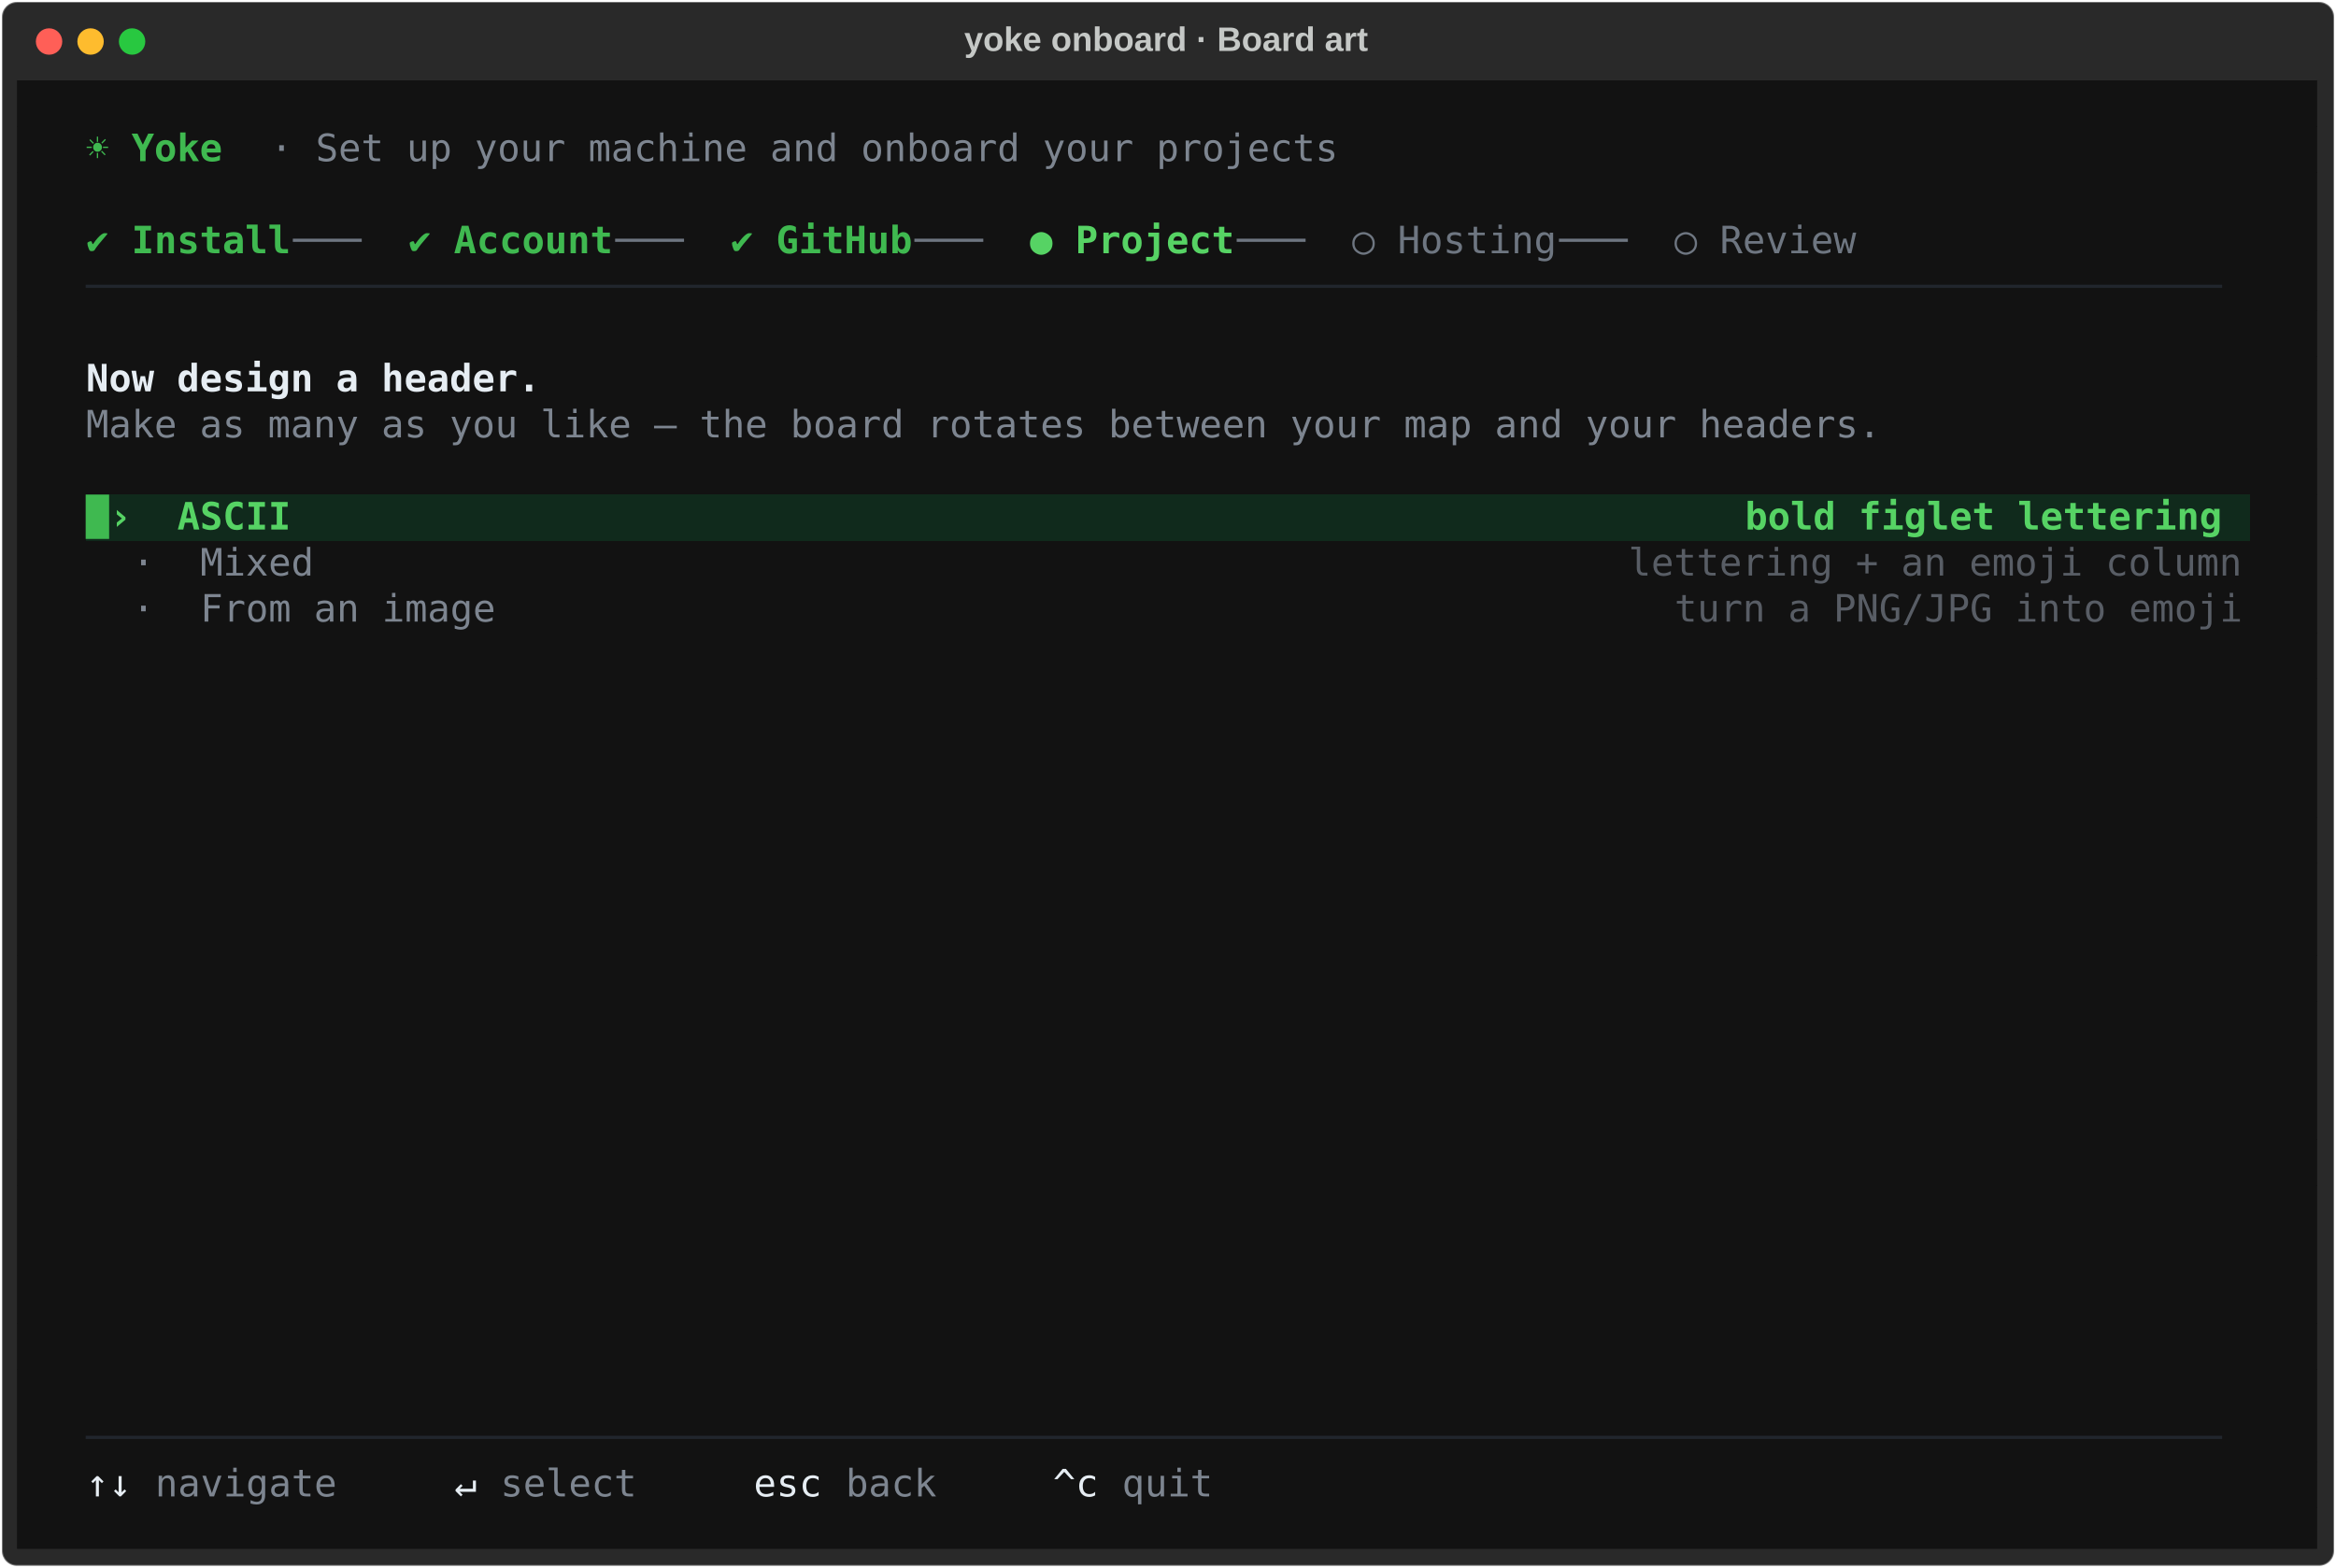
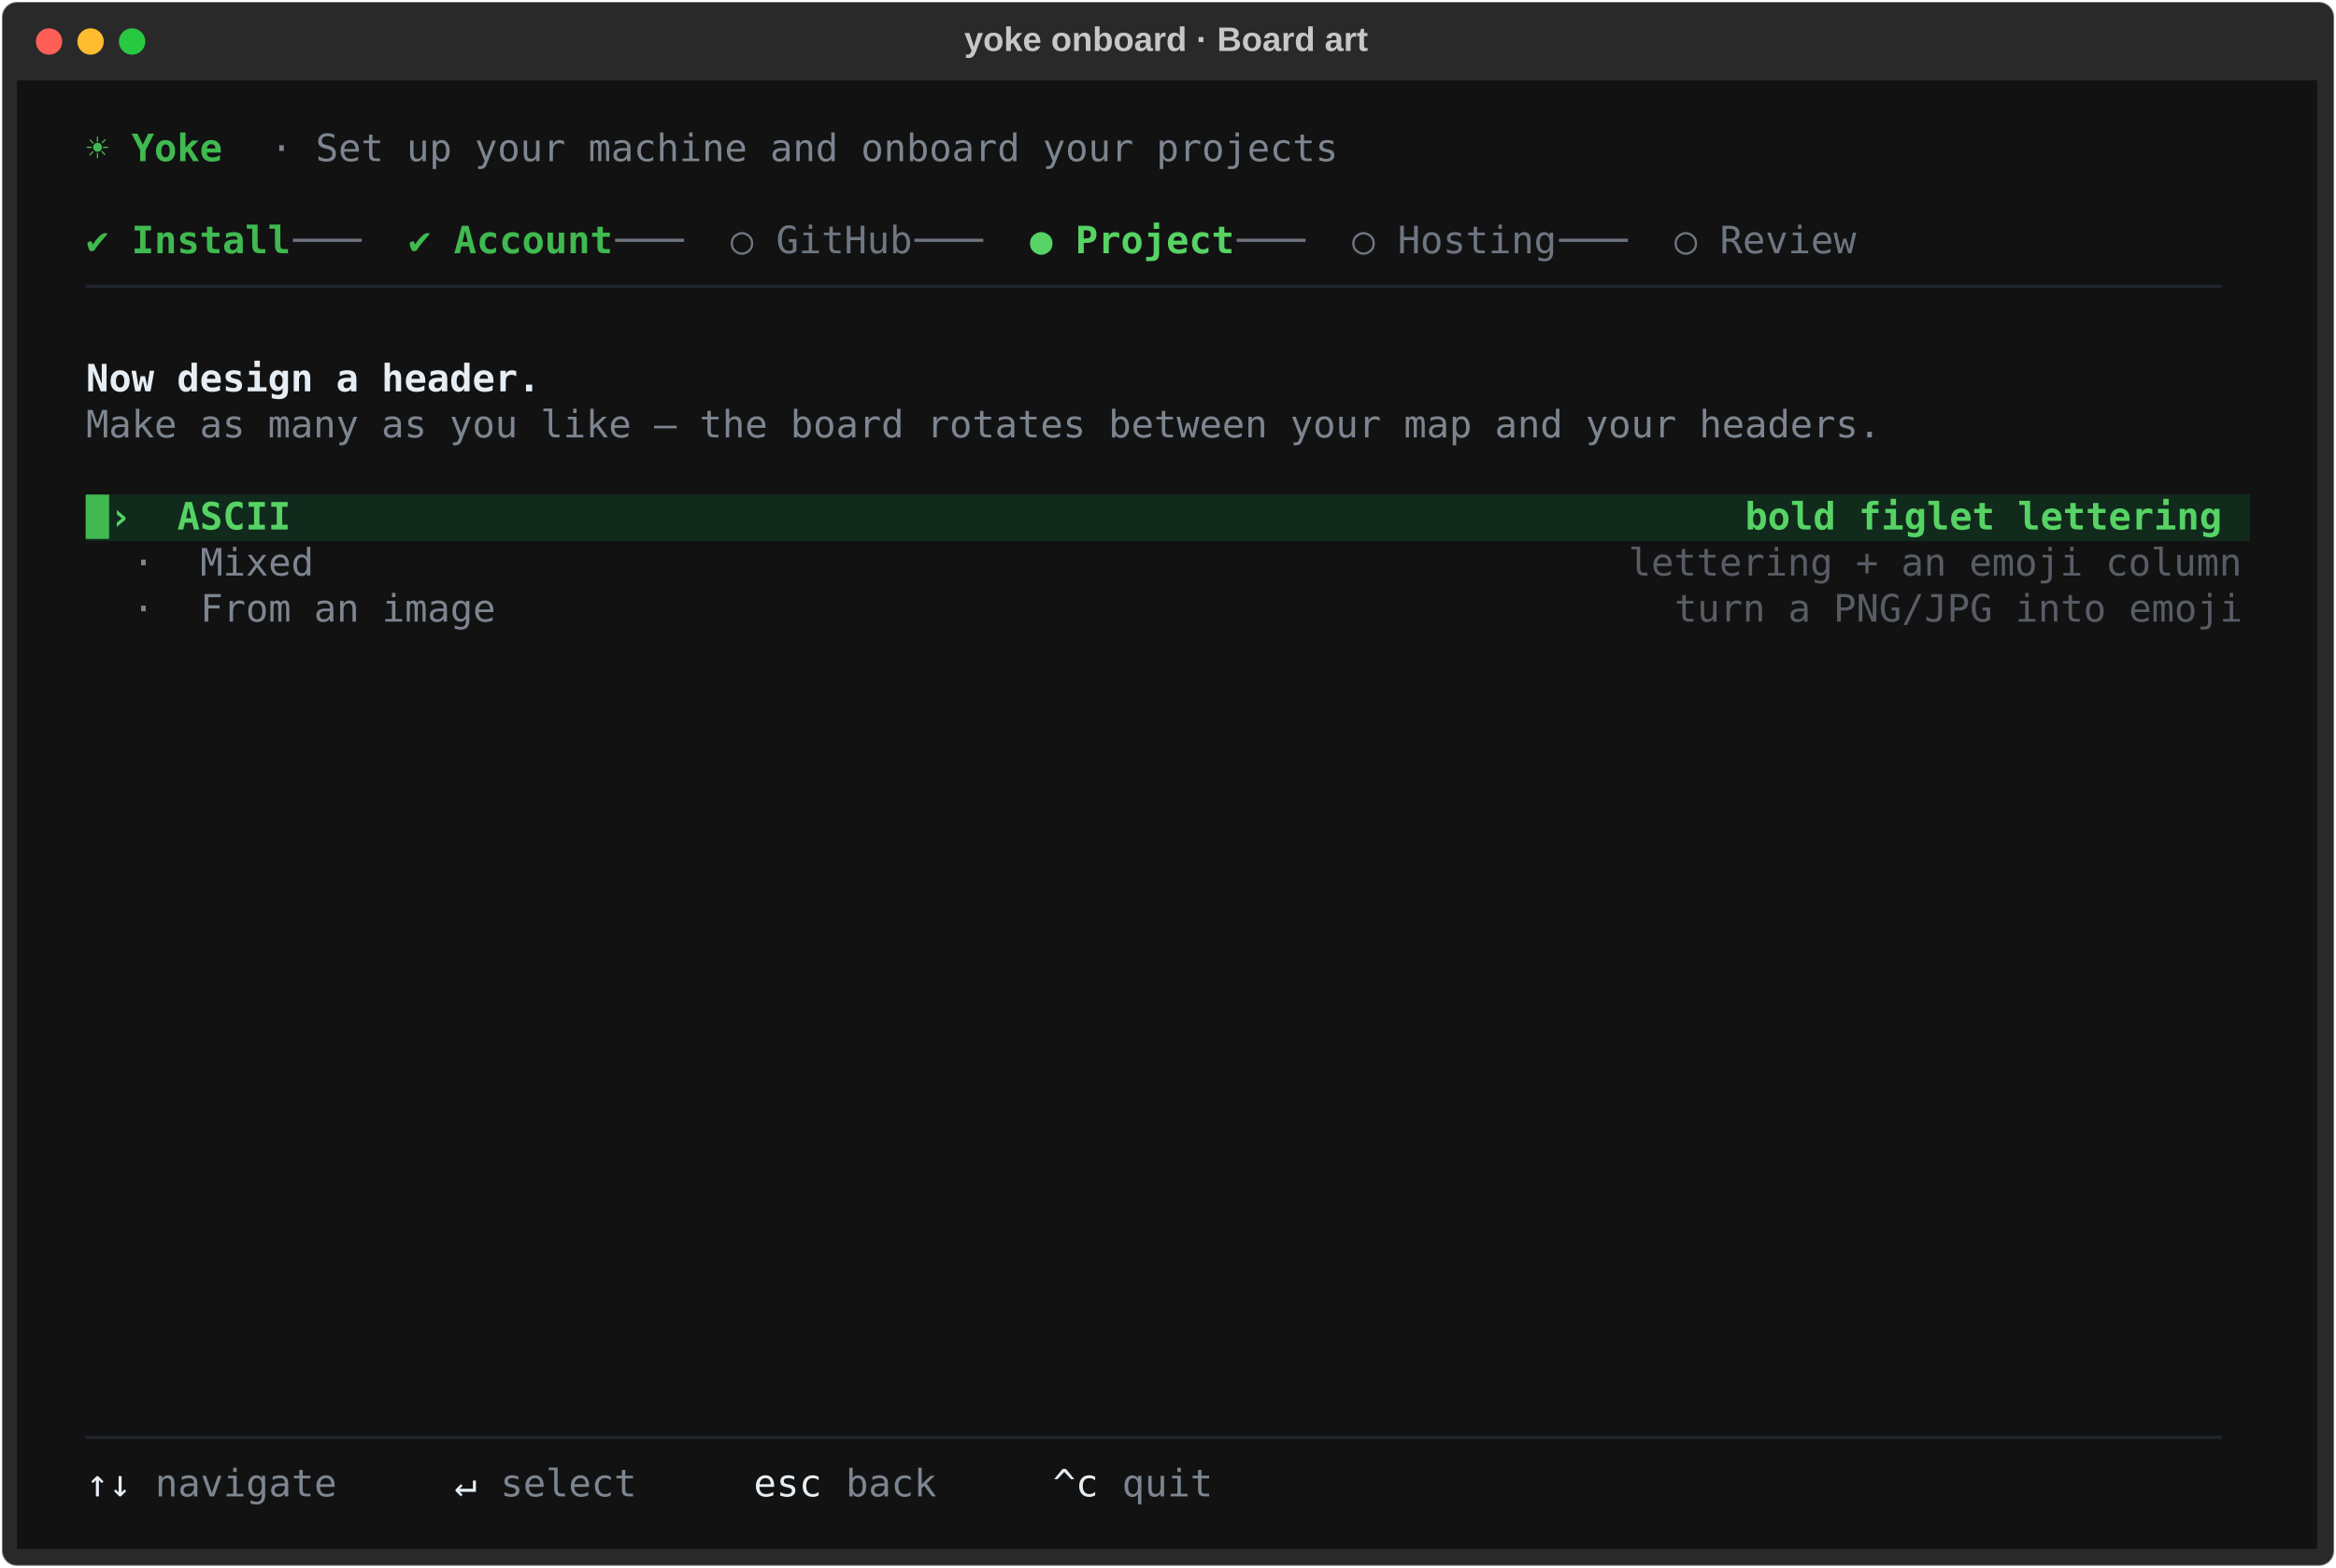
<svg xmlns="http://www.w3.org/2000/svg" class="rich-terminal" viewBox="0 0 1238 830.8">
  <style>

    @font-face {
        font-family: "Fira Code";
        src: local("FiraCode-Regular"),
                url("https://cdnjs.cloudflare.com/ajax/libs/firacode/{{VERSION}}/woff2/FiraCode-Regular.woff2") format("woff2"),
                url("https://cdnjs.cloudflare.com/ajax/libs/firacode/{{VERSION}}/woff/FiraCode-Regular.woff") format("woff");
        font-style: normal;
        font-weight: 400;
    }
    @font-face {
        font-family: "Fira Code";
        src: local("FiraCode-Bold"),
                url("https://cdnjs.cloudflare.com/ajax/libs/firacode/{{VERSION}}/woff2/FiraCode-Bold.woff2") format("woff2"),
                url("https://cdnjs.cloudflare.com/ajax/libs/firacode/{{VERSION}}/woff/FiraCode-Bold.woff") format("woff");
        font-style: bold;
        font-weight: 700;
    }

    .terminal-YOKE-matrix {
        font-family: Fira Code, monospace;
        font-size: 20px;
        line-height: 24.4px;
        font-variant-east-asian: full-width;
    }

    .terminal-YOKE-title {
        font-size: 18px;
        font-weight: bold;
        font-family: arial;
    }

.terminal-YOKE-r2 { fill: #3fb950;font-weight: bold }
.terminal-YOKE-r3 { fill: #e6edf3 }
.terminal-YOKE-r4 { fill: #7d8590 }
.terminal-YOKE-r5 { fill: #6e7681 }
.terminal-YOKE-r6 { fill: #56d364;font-weight: bold }
.terminal-YOKE-r7 { fill: #21262d }
.terminal-YOKE-r8 { fill: #e6edf3;font-weight: bold }
.terminal-YOKE-r9 { fill: #3fb950 }
.terminal-YOKE-r11 { fill: #585d65 }
    </style>
  <defs>
    <clipPath id="terminal-YOKE-clip-terminal">
      <rect x="0" y="0" width="1219.0" height="779.8" />
    </clipPath>
    <clipPath id="terminal-YOKE-line-0">
      <rect x="0" y="1.5" width="1220" height="24.65" />
    </clipPath>
    <clipPath id="terminal-YOKE-line-1">
      <rect x="0" y="25.9" width="1220" height="24.65" />
    </clipPath>
    <clipPath id="terminal-YOKE-line-2">
      <rect x="0" y="50.3" width="1220" height="24.65" />
    </clipPath>
    <clipPath id="terminal-YOKE-line-3">
      <rect x="0" y="74.7" width="1220" height="24.65" />
    </clipPath>
    <clipPath id="terminal-YOKE-line-4">
      <rect x="0" y="99.1" width="1220" height="24.65" />
    </clipPath>
    <clipPath id="terminal-YOKE-line-5">
      <rect x="0" y="123.5" width="1220" height="24.65" />
    </clipPath>
    <clipPath id="terminal-YOKE-line-6">
      <rect x="0" y="147.9" width="1220" height="24.65" />
    </clipPath>
    <clipPath id="terminal-YOKE-line-7">
      <rect x="0" y="172.3" width="1220" height="24.65" />
    </clipPath>
    <clipPath id="terminal-YOKE-line-8">
      <rect x="0" y="196.7" width="1220" height="24.65" />
    </clipPath>
    <clipPath id="terminal-YOKE-line-9">
      <rect x="0" y="221.1" width="1220" height="24.65" />
    </clipPath>
    <clipPath id="terminal-YOKE-line-10">
      <rect x="0" y="245.5" width="1220" height="24.65" />
    </clipPath>
    <clipPath id="terminal-YOKE-line-11">
      <rect x="0" y="269.9" width="1220" height="24.65" />
    </clipPath>
    <clipPath id="terminal-YOKE-line-12">
      <rect x="0" y="294.3" width="1220" height="24.65" />
    </clipPath>
    <clipPath id="terminal-YOKE-line-13">
      <rect x="0" y="318.7" width="1220" height="24.65" />
    </clipPath>
    <clipPath id="terminal-YOKE-line-14">
      <rect x="0" y="343.1" width="1220" height="24.65" />
    </clipPath>
    <clipPath id="terminal-YOKE-line-15">
      <rect x="0" y="367.5" width="1220" height="24.65" />
    </clipPath>
    <clipPath id="terminal-YOKE-line-16">
      <rect x="0" y="391.9" width="1220" height="24.65" />
    </clipPath>
    <clipPath id="terminal-YOKE-line-17">
      <rect x="0" y="416.3" width="1220" height="24.65" />
    </clipPath>
    <clipPath id="terminal-YOKE-line-18">
      <rect x="0" y="440.7" width="1220" height="24.65" />
    </clipPath>
    <clipPath id="terminal-YOKE-line-19">
      <rect x="0" y="465.1" width="1220" height="24.65" />
    </clipPath>
    <clipPath id="terminal-YOKE-line-20">
      <rect x="0" y="489.5" width="1220" height="24.65" />
    </clipPath>
    <clipPath id="terminal-YOKE-line-21">
      <rect x="0" y="513.9" width="1220" height="24.65" />
    </clipPath>
    <clipPath id="terminal-YOKE-line-22">
      <rect x="0" y="538.3" width="1220" height="24.65" />
    </clipPath>
    <clipPath id="terminal-YOKE-line-23">
      <rect x="0" y="562.7" width="1220" height="24.65" />
    </clipPath>
    <clipPath id="terminal-YOKE-line-24">
      <rect x="0" y="587.1" width="1220" height="24.65" />
    </clipPath>
    <clipPath id="terminal-YOKE-line-25">
      <rect x="0" y="611.5" width="1220" height="24.65" />
    </clipPath>
    <clipPath id="terminal-YOKE-line-26">
      <rect x="0" y="635.9" width="1220" height="24.65" />
    </clipPath>
    <clipPath id="terminal-YOKE-line-27">
      <rect x="0" y="660.3" width="1220" height="24.65" />
    </clipPath>
    <clipPath id="terminal-YOKE-line-28">
      <rect x="0" y="684.7" width="1220" height="24.65" />
    </clipPath>
    <clipPath id="terminal-YOKE-line-29">
      <rect x="0" y="709.1" width="1220" height="24.65" />
    </clipPath>
    <clipPath id="terminal-YOKE-line-30">
      <rect x="0" y="733.5" width="1220" height="24.65" />
    </clipPath>
  </defs>
  <rect fill="#292929" stroke="rgba(255,255,255,0.35)" stroke-width="1" x="1" y="1" width="1236" height="828.8" rx="8" />
  <text class="terminal-YOKE-title" fill="#c5c8c6" text-anchor="middle" x="618" y="27">yoke onboard · Board art</text>
  <g transform="translate(26,22)">
    <circle cx="0" cy="0" r="7" fill="#ff5f57" />
    <circle cx="22" cy="0" r="7" fill="#febc2e" />
    <circle cx="44" cy="0" r="7" fill="#28c840" />
  </g>
  <g transform="translate(9, 41)" clip-path="url(#terminal-YOKE-clip-terminal)">
    <rect fill="#121212" x="0" y="1.5" width="1220" height="24.65" shape-rendering="crispEdges" />
    <rect fill="#121212" x="0" y="25.9" width="36.6" height="24.65" shape-rendering="crispEdges" />
    <rect fill="#121212" x="36.6" y="25.9" width="73.2" height="24.65" shape-rendering="crispEdges" />
    <rect fill="#121212" x="109.8" y="25.9" width="24.4" height="24.65" shape-rendering="crispEdges" />
    <rect fill="#121212" x="134.2" y="25.9" width="573.4" height="24.65" shape-rendering="crispEdges" />
    <rect fill="#121212" x="707.6" y="25.9" width="512.4" height="24.65" shape-rendering="crispEdges" />
    <rect fill="#121212" x="0" y="50.3" width="1220" height="24.65" shape-rendering="crispEdges" />
    <rect fill="#121212" x="0" y="74.7" width="36.6" height="24.65" shape-rendering="crispEdges" />
    <rect fill="#121212" x="36.6" y="74.7" width="109.8" height="24.65" shape-rendering="crispEdges" />
    <rect fill="#121212" x="146.4" y="74.7" width="61" height="24.65" shape-rendering="crispEdges" />
    <rect fill="#121212" x="207.4" y="74.7" width="109.8" height="24.65" shape-rendering="crispEdges" />
    <rect fill="#121212" x="317.2" y="74.7" width="61" height="24.65" shape-rendering="crispEdges" />
    <rect fill="#121212" x="378.2" y="74.7" width="97.6" height="24.65" shape-rendering="crispEdges" />
    <rect fill="#121212" x="475.8" y="74.7" width="61" height="24.65" shape-rendering="crispEdges" />
    <rect fill="#121212" x="536.8" y="74.7" width="109.8" height="24.65" shape-rendering="crispEdges" />
    <rect fill="#121212" x="646.6" y="74.7" width="61" height="24.65" shape-rendering="crispEdges" />
    <rect fill="#121212" x="707.6" y="74.7" width="109.8" height="24.65" shape-rendering="crispEdges" />
    <rect fill="#121212" x="817.4" y="74.7" width="61" height="24.65" shape-rendering="crispEdges" />
    <rect fill="#121212" x="878.4" y="74.7" width="97.6" height="24.65" shape-rendering="crispEdges" />
    <rect fill="#121212" x="976" y="74.7" width="244" height="24.65" shape-rendering="crispEdges" />
    <rect fill="#121212" x="0" y="99.1" width="36.6" height="24.65" shape-rendering="crispEdges" />
    <rect fill="#121212" x="36.6" y="99.1" width="1146.8" height="24.65" shape-rendering="crispEdges" />
    <rect fill="#121212" x="1183.4" y="99.1" width="36.6" height="24.65" shape-rendering="crispEdges" />
    <rect fill="#121212" x="0" y="123.5" width="1220" height="24.65" shape-rendering="crispEdges" />
    <rect fill="#121212" x="0" y="147.9" width="36.6" height="24.65" shape-rendering="crispEdges" />
    <rect fill="#121212" x="36.6" y="147.9" width="244" height="24.65" shape-rendering="crispEdges" />
    <rect fill="#121212" x="280.6" y="147.9" width="939.4" height="24.65" shape-rendering="crispEdges" />
    <rect fill="#121212" x="0" y="172.3" width="36.6" height="24.65" shape-rendering="crispEdges" />
    <rect fill="#121212" x="36.6" y="172.3" width="963.8" height="24.65" shape-rendering="crispEdges" />
    <rect fill="#121212" x="1000.4" y="172.3" width="183" height="24.65" shape-rendering="crispEdges" />
    <rect fill="#121212" x="1183.4" y="172.3" width="36.6" height="24.65" shape-rendering="crispEdges" />
    <rect fill="#121212" x="0" y="196.7" width="36.6" height="24.65" shape-rendering="crispEdges" />
    <rect fill="#121212" x="36.6" y="196.7" width="0" height="24.65" shape-rendering="crispEdges" />
    <rect fill="#121212" x="36.6" y="196.7" width="1183.4" height="24.65" shape-rendering="crispEdges" />
    <rect fill="#121212" x="0" y="221.1" width="36.6" height="24.65" shape-rendering="crispEdges" />
    <rect fill="#102a1c" x="36.6" y="221.1" width="12.2" height="24.65" shape-rendering="crispEdges" />
    <rect fill="#102a1c" x="48.8" y="221.1" width="1134.6" height="24.65" shape-rendering="crispEdges" />
    <rect fill="#121212" x="1183.4" y="221.1" width="36.6" height="24.65" shape-rendering="crispEdges" />
    <rect fill="#121212" x="0" y="245.5" width="36.6" height="24.65" shape-rendering="crispEdges" />
    <rect fill="#121212" x="36.6" y="245.5" width="12.2" height="24.65" shape-rendering="crispEdges" />
    <rect fill="#121212" x="48.8" y="245.5" width="12.2" height="24.65" shape-rendering="crispEdges" />
    <rect fill="#121212" x="61" y="245.5" width="793" height="24.65" shape-rendering="crispEdges" />
    <rect fill="#121212" x="854" y="245.5" width="329.4" height="24.65" shape-rendering="crispEdges" />
    <rect fill="#121212" x="1183.4" y="245.5" width="36.6" height="24.65" shape-rendering="crispEdges" />
    <rect fill="#121212" x="0" y="269.9" width="36.6" height="24.65" shape-rendering="crispEdges" />
    <rect fill="#121212" x="36.6" y="269.9" width="12.2" height="24.65" shape-rendering="crispEdges" />
    <rect fill="#121212" x="48.8" y="269.9" width="12.2" height="24.65" shape-rendering="crispEdges" />
    <rect fill="#121212" x="61" y="269.9" width="817.4" height="24.65" shape-rendering="crispEdges" />
    <rect fill="#121212" x="878.4" y="269.9" width="305" height="24.65" shape-rendering="crispEdges" />
    <rect fill="#121212" x="1183.4" y="269.9" width="36.6" height="24.65" shape-rendering="crispEdges" />
    <rect fill="#121212" x="0" y="294.3" width="36.6" height="24.65" shape-rendering="crispEdges" />
    <rect fill="#121212" x="36.6" y="294.3" width="1183.4" height="24.65" shape-rendering="crispEdges" />
    <rect fill="#121212" x="0" y="318.7" width="36.6" height="24.65" shape-rendering="crispEdges" />
    <rect fill="#121212" x="36.6" y="318.7" width="1183.4" height="24.65" shape-rendering="crispEdges" />
    <rect fill="#121212" x="0" y="343.1" width="36.6" height="24.65" shape-rendering="crispEdges" />
    <rect fill="#121212" x="36.6" y="343.1" width="1183.4" height="24.65" shape-rendering="crispEdges" />
    <rect fill="#121212" x="0" y="367.5" width="36.6" height="24.65" shape-rendering="crispEdges" />
    <rect fill="#121212" x="36.6" y="367.5" width="1183.4" height="24.65" shape-rendering="crispEdges" />
    <rect fill="#121212" x="0" y="391.9" width="36.6" height="24.65" shape-rendering="crispEdges" />
    <rect fill="#121212" x="36.6" y="391.9" width="1183.4" height="24.65" shape-rendering="crispEdges" />
    <rect fill="#121212" x="0" y="416.3" width="36.6" height="24.65" shape-rendering="crispEdges" />
    <rect fill="#121212" x="36.6" y="416.3" width="1183.4" height="24.65" shape-rendering="crispEdges" />
    <rect fill="#121212" x="0" y="440.7" width="36.6" height="24.65" shape-rendering="crispEdges" />
    <rect fill="#121212" x="36.6" y="440.7" width="1183.4" height="24.65" shape-rendering="crispEdges" />
    <rect fill="#121212" x="0" y="465.1" width="36.6" height="24.65" shape-rendering="crispEdges" />
    <rect fill="#121212" x="36.6" y="465.1" width="1183.4" height="24.65" shape-rendering="crispEdges" />
    <rect fill="#121212" x="0" y="489.5" width="36.6" height="24.65" shape-rendering="crispEdges" />
    <rect fill="#121212" x="36.6" y="489.5" width="1183.4" height="24.65" shape-rendering="crispEdges" />
    <rect fill="#121212" x="0" y="513.9" width="36.6" height="24.65" shape-rendering="crispEdges" />
    <rect fill="#121212" x="36.6" y="513.9" width="1183.4" height="24.65" shape-rendering="crispEdges" />
    <rect fill="#121212" x="0" y="538.3" width="36.6" height="24.65" shape-rendering="crispEdges" />
    <rect fill="#121212" x="36.6" y="538.3" width="1183.4" height="24.65" shape-rendering="crispEdges" />
    <rect fill="#121212" x="0" y="562.7" width="36.6" height="24.65" shape-rendering="crispEdges" />
    <rect fill="#121212" x="36.6" y="562.7" width="1183.4" height="24.65" shape-rendering="crispEdges" />
    <rect fill="#121212" x="0" y="587.1" width="36.6" height="24.65" shape-rendering="crispEdges" />
    <rect fill="#121212" x="36.6" y="587.1" width="1183.4" height="24.65" shape-rendering="crispEdges" />
    <rect fill="#121212" x="0" y="611.5" width="36.6" height="24.65" shape-rendering="crispEdges" />
    <rect fill="#121212" x="36.6" y="611.5" width="1183.4" height="24.65" shape-rendering="crispEdges" />
    <rect fill="#121212" x="0" y="635.9" width="36.6" height="24.65" shape-rendering="crispEdges" />
    <rect fill="#121212" x="36.6" y="635.9" width="1183.4" height="24.65" shape-rendering="crispEdges" />
    <rect fill="#121212" x="0" y="660.3" width="36.6" height="24.65" shape-rendering="crispEdges" />
    <rect fill="#121212" x="36.6" y="660.3" width="1183.4" height="24.65" shape-rendering="crispEdges" />
    <rect fill="#121212" x="0" y="684.7" width="36.6" height="24.65" shape-rendering="crispEdges" />
    <rect fill="#121212" x="36.6" y="684.7" width="1183.4" height="24.65" shape-rendering="crispEdges" />
    <rect fill="#121212" x="0" y="709.1" width="36.6" height="24.65" shape-rendering="crispEdges" />
    <rect fill="#121212" x="36.6" y="709.1" width="1146.8" height="24.65" shape-rendering="crispEdges" />
    <rect fill="#121212" x="1183.4" y="709.1" width="36.6" height="24.65" shape-rendering="crispEdges" />
    <rect fill="#121212" x="0" y="733.5" width="36.6" height="24.65" shape-rendering="crispEdges" />
    <rect fill="#121212" x="36.6" y="733.5" width="24.4" height="24.65" shape-rendering="crispEdges" />
    <rect fill="#121212" x="61" y="733.5" width="12.2" height="24.65" shape-rendering="crispEdges" />
    <rect fill="#121212" x="73.2" y="733.5" width="97.6" height="24.65" shape-rendering="crispEdges" />
    <rect fill="#121212" x="170.8" y="733.5" width="61" height="24.65" shape-rendering="crispEdges" />
    <rect fill="#121212" x="231.8" y="733.5" width="12.2" height="24.65" shape-rendering="crispEdges" />
    <rect fill="#121212" x="244" y="733.5" width="12.2" height="24.65" shape-rendering="crispEdges" />
    <rect fill="#121212" x="256.2" y="733.5" width="73.2" height="24.65" shape-rendering="crispEdges" />
    <rect fill="#121212" x="329.4" y="733.5" width="61" height="24.65" shape-rendering="crispEdges" />
    <rect fill="#121212" x="390.4" y="733.5" width="36.6" height="24.65" shape-rendering="crispEdges" />
    <rect fill="#121212" x="427" y="733.5" width="12.2" height="24.65" shape-rendering="crispEdges" />
    <rect fill="#121212" x="439.2" y="733.5" width="48.8" height="24.65" shape-rendering="crispEdges" />
    <rect fill="#121212" x="488" y="733.5" width="61" height="24.65" shape-rendering="crispEdges" />
    <rect fill="#121212" x="549" y="733.5" width="24.4" height="24.65" shape-rendering="crispEdges" />
    <rect fill="#121212" x="573.4" y="733.5" width="12.2" height="24.65" shape-rendering="crispEdges" />
    <rect fill="#121212" x="585.6" y="733.5" width="48.8" height="24.65" shape-rendering="crispEdges" />
    <rect fill="#121212" x="634.4" y="733.5" width="585.6" height="24.65" shape-rendering="crispEdges" />
    <rect fill="#121212" x="0" y="757.9" width="1220" height="24.65" shape-rendering="crispEdges" />
    <g class="terminal-YOKE-matrix">
      <text class="terminal-YOKE-r2" x="36.6" y="44.4" textLength="73.2" clip-path="url(#terminal-YOKE-line-1)">☀ Yoke</text>
      <text class="terminal-YOKE-r4" x="134.2" y="44.4" textLength="573.4" clip-path="url(#terminal-YOKE-line-1)">· Set up your machine and onboard your projects</text>
      <text class="terminal-YOKE-r2" x="36.6" y="93.2" textLength="109.8" clip-path="url(#terminal-YOKE-line-3)">✔ Install</text>
      <text class="terminal-YOKE-r5" x="146.4" y="93.2" textLength="61" clip-path="url(#terminal-YOKE-line-3)"> ─── </text>
      <text class="terminal-YOKE-r2" x="207.4" y="93.2" textLength="109.8" clip-path="url(#terminal-YOKE-line-3)">✔ Account</text>
      <text class="terminal-YOKE-r5" x="317.2" y="93.2" textLength="61" clip-path="url(#terminal-YOKE-line-3)"> ─── </text>
-       <text class="terminal-YOKE-r2" x="378.2" y="93.2" textLength="97.6" clip-path="url(#terminal-YOKE-line-3)">✔ GitHub</text>
+       <text class="terminal-YOKE-r5" x="378.2" y="93.2" textLength="97.6" clip-path="url(#terminal-YOKE-line-3)">○ GitHub</text>
      <text class="terminal-YOKE-r5" x="475.8" y="93.2" textLength="61" clip-path="url(#terminal-YOKE-line-3)"> ─── </text>
      <text class="terminal-YOKE-r6" x="536.8" y="93.2" textLength="109.8" clip-path="url(#terminal-YOKE-line-3)">● Project</text>
      <text class="terminal-YOKE-r5" x="646.6" y="93.2" textLength="61" clip-path="url(#terminal-YOKE-line-3)"> ─── </text>
      <text class="terminal-YOKE-r5" x="707.6" y="93.2" textLength="109.8" clip-path="url(#terminal-YOKE-line-3)">○ Hosting</text>
      <text class="terminal-YOKE-r5" x="817.4" y="93.2" textLength="61" clip-path="url(#terminal-YOKE-line-3)"> ─── </text>
      <text class="terminal-YOKE-r5" x="878.4" y="93.2" textLength="97.6" clip-path="url(#terminal-YOKE-line-3)">○ Review</text>
      <text class="terminal-YOKE-r7" x="36.6" y="117.6" textLength="1146.8" clip-path="url(#terminal-YOKE-line-4)">──────────────────────────────────────────────────────────────────────────────────────────────</text>
      <text class="terminal-YOKE-r8" x="36.6" y="166.4" textLength="244" clip-path="url(#terminal-YOKE-line-6)">Now design a header.</text>
      <text class="terminal-YOKE-r4" x="36.6" y="190.8" textLength="963.8" clip-path="url(#terminal-YOKE-line-7)">Make as many as you like — the board rotates between your map and your headers.</text>
      <text class="terminal-YOKE-r9" x="36.6" y="239.6" textLength="12.2" clip-path="url(#terminal-YOKE-line-9)">█</text>
      <text class="terminal-YOKE-r6" x="48.8" y="239.6" textLength="1134.6" clip-path="url(#terminal-YOKE-line-9)">›  ASCII                                                                bold figlet lettering</text>
      <text class="terminal-YOKE-r4" x="61" y="264" textLength="793" clip-path="url(#terminal-YOKE-line-10)">·  Mixed                                                         </text>
      <text class="terminal-YOKE-r11" x="854" y="264" textLength="329.4" clip-path="url(#terminal-YOKE-line-10)">lettering + an emoji column</text>
      <text class="terminal-YOKE-r4" x="61" y="288.4" textLength="817.4" clip-path="url(#terminal-YOKE-line-11)">·  From an image                                                   </text>
      <text class="terminal-YOKE-r11" x="878.4" y="288.4" textLength="305" clip-path="url(#terminal-YOKE-line-11)">turn a PNG/JPG into emoji</text>
      <text class="terminal-YOKE-r7" x="36.6" y="727.6" textLength="1146.8" clip-path="url(#terminal-YOKE-line-29)">──────────────────────────────────────────────────────────────────────────────────────────────</text>
      <text class="terminal-YOKE-r3" x="36.6" y="752" textLength="24.4" clip-path="url(#terminal-YOKE-line-30)">↑↓</text>
      <text class="terminal-YOKE-r4" x="73.2" y="752" textLength="97.6" clip-path="url(#terminal-YOKE-line-30)">navigate</text>
      <text class="terminal-YOKE-r3" x="231.8" y="752" textLength="12.2" clip-path="url(#terminal-YOKE-line-30)">↵</text>
      <text class="terminal-YOKE-r4" x="256.2" y="752" textLength="73.2" clip-path="url(#terminal-YOKE-line-30)">select</text>
      <text class="terminal-YOKE-r3" x="390.4" y="752" textLength="36.6" clip-path="url(#terminal-YOKE-line-30)">esc</text>
      <text class="terminal-YOKE-r4" x="439.2" y="752" textLength="48.8" clip-path="url(#terminal-YOKE-line-30)">back</text>
      <text class="terminal-YOKE-r3" x="549" y="752" textLength="24.4" clip-path="url(#terminal-YOKE-line-30)">^c</text>
      <text class="terminal-YOKE-r4" x="585.6" y="752" textLength="48.8" clip-path="url(#terminal-YOKE-line-30)">quit</text>
    </g>
  </g>
</svg>
